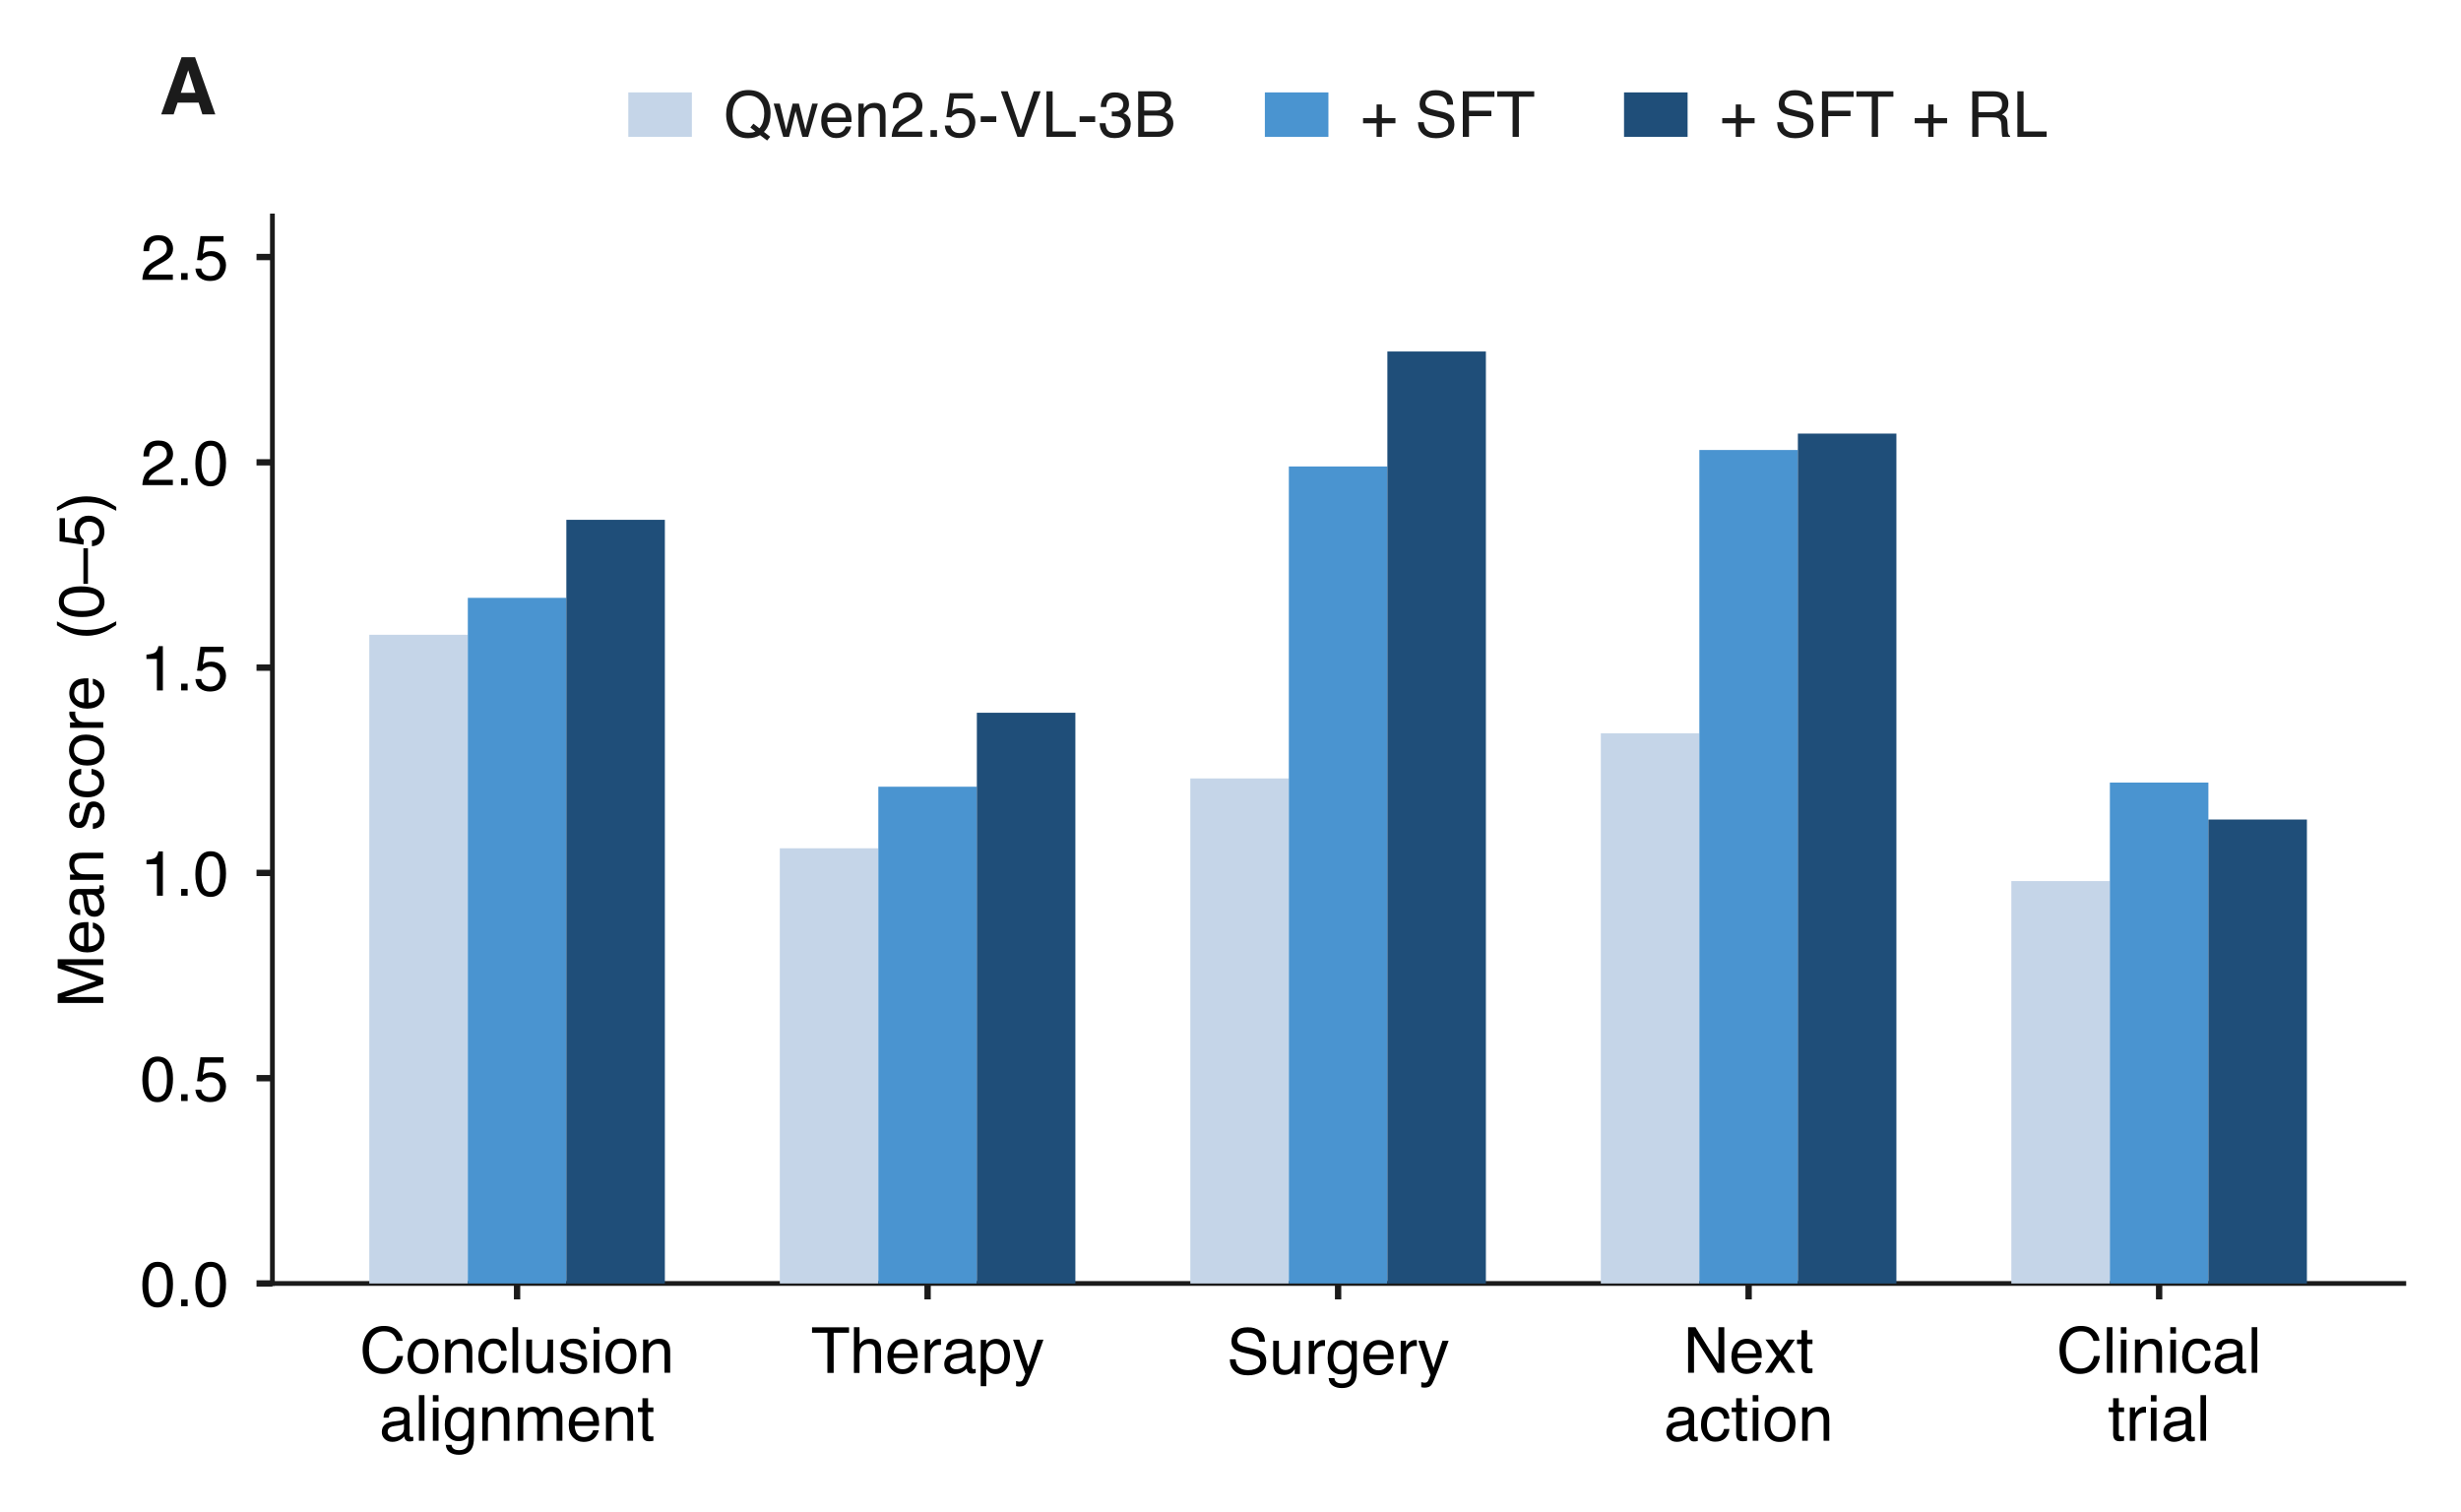
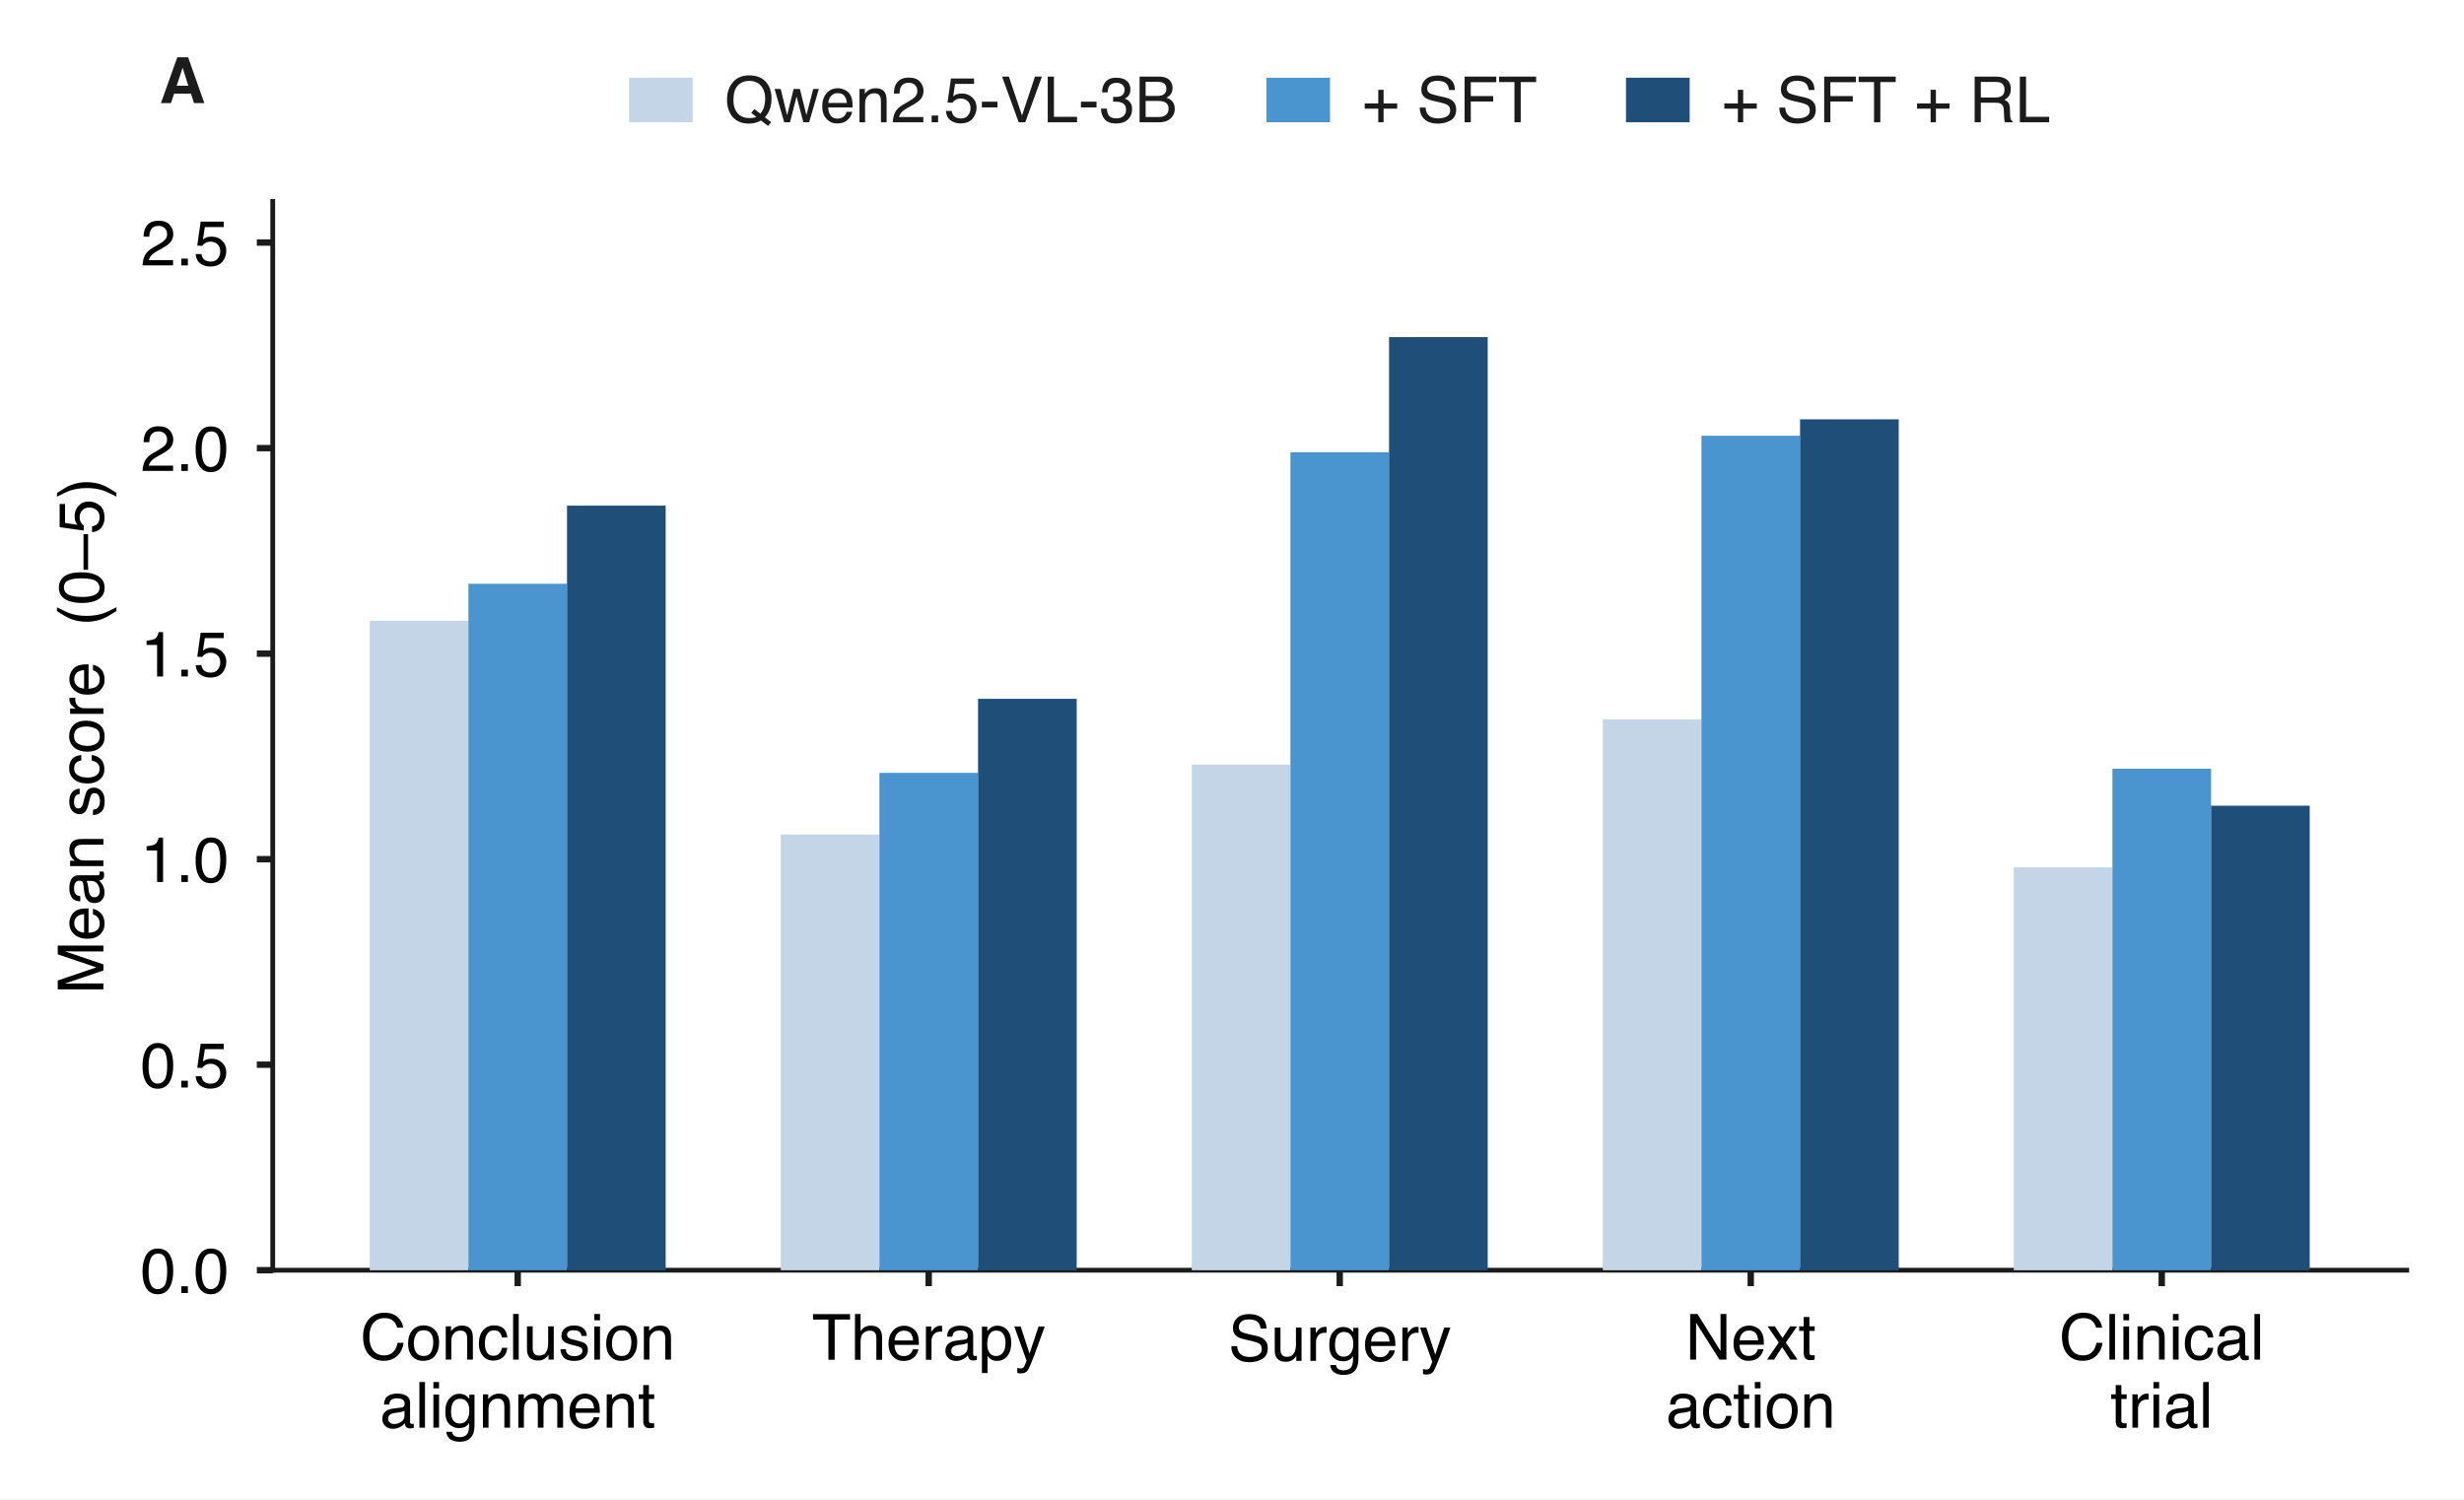
- <svg xmlns="http://www.w3.org/2000/svg" xmlns:xlink="http://www.w3.org/1999/xlink" width="309.735pt" height="190.301pt" viewBox="0 0 309.735 190.301" version="1.1">
+ <svg xmlns="http://www.w3.org/2000/svg" xmlns:xlink="http://www.w3.org/1999/xlink" width="309.735pt" height="188.443pt" viewBox="0 0 309.735 188.443" version="1.1">
  <defs>
    <style type="text/css">*{stroke-linejoin: round; stroke-linecap: butt}</style>
  </defs>
  <g id="figure_1">
    <g id="patch_1">
-       <path d="M -0 190.301  L 309.735 190.301  L 309.735 0  L -0 0  z " style="fill: #ffffff" />
+       <path d="M -0 188.443  L 309.735 188.443  L 309.735 0  L -0 0  z " style="fill: #ffffff" />
    </g>
    <g id="axes_1">
      <g id="patch_2">
-         <path d="M 34.285 161.538  L 302.535 161.538  L 302.535 27.184  L 34.285 27.184  z " style="fill: #ffffff" />
+         <path d="M 34.285 159.68  L 302.535 159.68  L 302.535 25.326  L 34.285 25.326  z " style="fill: #ffffff" />
      </g>
      <g id="matplotlib.axis_1">
        <g id="xtick_1">
          <g id="line2d_1">
            <defs>
-               <path id="m273e2b245f" d="M 0 0  L 0 2  " style="stroke: #1b1b1b; stroke-width: 0.8" />
-             </defs>
-             <g>
-               <use xlink:href="#m273e2b245f" x="65.078" y="161.538" style="fill: #1b1b1b; stroke: #1b1b1b; stroke-width: 0.8" />
+               <path id="m2c68c8b9ae" d="M 0 0  L 0 2  " style="stroke: #1b1b1b; stroke-width: 0.8" />
+             </defs>
+             <g>
+               <use xlink:href="#m2c68c8b9ae" x="65.078" y="159.68" style="fill: #1b1b1b; stroke: #1b1b1b; stroke-width: 0.8" />
            </g>
          </g>
          <g id="text_1">
-             <g transform="translate(45.28983 172.7772) scale(0.08 -0.08)">
+             <g transform="translate(45.28983 170.9187) scale(0.08 -0.08)">
              <defs>
                <path id="Helvetica-43" d="M 2422 4716  Q 3294 4716 3775 4256  Q 4256 3797 4309 3213  L 3703 3213  Q 3600 3656 3292 3915  Q 2984 4175 2428 4175  Q 1750 4175 1333 3698  Q 916 3222 916 2238  Q 916 1431 1292 929  Q 1669 428 2416 428  Q 3103 428 3463 956  Q 3653 1234 3747 1688  L 4353 1688  Q 4272 963 3816 472  Q 3269 -119 2341 -119  Q 1541 -119 997 366  Q 281 1006 281 2344  Q 281 3359 819 4009  Q 1400 4716 2422 4716  z M 2297 4716  L 2297 4716  z " transform="scale(0.015625)" />
                <path id="Helvetica-6f" d="M 1741 363  Q 2300 363 2508 786  Q 2716 1209 2716 1728  Q 2716 2197 2566 2491  Q 2328 2953 1747 2953  Q 1231 2953 997 2559  Q 763 2166 763 1609  Q 763 1075 997 719  Q 1231 363 1741 363  z M 1763 3444  Q 2409 3444 2856 3012  Q 3303 2581 3303 1744  Q 3303 934 2909 406  Q 2516 -122 1688 -122  Q 997 -122 590 345  Q 184 813 184 1600  Q 184 2444 612 2944  Q 1041 3444 1763 3444  z M 1744 3428  L 1744 3428  z " transform="scale(0.015625)" />
                <path id="Helvetica-6e" d="M 413 3347  L 947 3347  L 947 2872  Q 1184 3166 1450 3294  Q 1716 3422 2041 3422  Q 2753 3422 3003 2925  Q 3141 2653 3141 2147  L 3141 0  L 2569 0  L 2569 2109  Q 2569 2416 2478 2603  Q 2328 2916 1934 2916  Q 1734 2916 1606 2875  Q 1375 2806 1200 2600  Q 1059 2434 1017 2257  Q 975 2081 975 1753  L 975 0  L 413 0  L 413 3347  z M 1734 3428  L 1734 3428  z " transform="scale(0.015625)" />
                <path id="Helvetica-63" d="M 1703 3444  Q 2269 3444 2623 3169  Q 2978 2894 3050 2222  L 2503 2222  Q 2453 2531 2275 2736  Q 2097 2941 1703 2941  Q 1166 2941 934 2416  Q 784 2075 784 1575  Q 784 1072 996 728  Q 1209 384 1666 384  Q 2016 384 2220 598  Q 2425 813 2503 1184  L 3050 1184  Q 2956 519 2581 211  Q 2206 -97 1622 -97  Q 966 -97 575 383  Q 184 863 184 1581  Q 184 2463 612 2953  Q 1041 3444 1703 3444  z M 1616 3428  L 1616 3428  z " transform="scale(0.015625)" />
                <path id="Helvetica-6c" d="M 428 4591  L 991 4591  L 991 0  L 428 0  L 428 4591  z " transform="scale(0.015625)" />
                <path id="Helvetica-75" d="M 975 3347  L 975 1125  Q 975 869 1056 706  Q 1206 406 1616 406  Q 2203 406 2416 931  Q 2531 1213 2531 1703  L 2531 3347  L 3094 3347  L 3094 0  L 2563 0  L 2569 494  Q 2459 303 2297 172  Q 1975 -91 1516 -91  Q 800 -91 541 388  Q 400 644 400 1072  L 400 3347  L 975 3347  z M 1747 3428  L 1747 3428  z " transform="scale(0.015625)" />
                <path id="Helvetica-73" d="M 747 1050  Q 772 769 888 619  Q 1100 347 1625 347  Q 1938 347 2175 483  Q 2413 619 2413 903  Q 2413 1119 2222 1231  Q 2100 1300 1741 1391  L 1294 1503  Q 866 1609 663 1741  Q 300 1969 300 2372  Q 300 2847 642 3140  Q 984 3434 1563 3434  Q 2319 3434 2653 2991  Q 2863 2709 2856 2384  L 2325 2384  Q 2309 2575 2191 2731  Q 1997 2953 1519 2953  Q 1200 2953 1036 2831  Q 872 2709 872 2509  Q 872 2291 1088 2159  Q 1213 2081 1456 2022  L 1828 1931  Q 2434 1784 2641 1647  Q 2969 1431 2969 969  Q 2969 522 2630 197  Q 2291 -128 1597 -128  Q 850 -128 539 211  Q 228 550 206 1050  L 747 1050  z M 1578 3428  L 1578 3428  z " transform="scale(0.015625)" />
                <path id="Helvetica-69" d="M 413 3331  L 984 3331  L 984 0  L 413 0  L 413 3331  z M 413 4591  L 984 4591  L 984 3953  L 413 3953  L 413 4591  z " transform="scale(0.015625)" />
              </defs>
              <use xlink:href="#Helvetica-43" />
              <use xlink:href="#Helvetica-6f" transform="translate(72.2168 0)" />
              <use xlink:href="#Helvetica-6e" transform="translate(127.832 0)" />
              <use xlink:href="#Helvetica-63" transform="translate(183.4473 0)" />
              <use xlink:href="#Helvetica-6c" transform="translate(233.4473 0)" />
              <use xlink:href="#Helvetica-75" transform="translate(255.6641 0)" />
              <use xlink:href="#Helvetica-73" transform="translate(311.2793 0)" />
              <use xlink:href="#Helvetica-69" transform="translate(361.2793 0)" />
              <use xlink:href="#Helvetica-6f" transform="translate(383.4961 0)" />
              <use xlink:href="#Helvetica-6e" transform="translate(439.1113 0)" />
            </g>
-             <g transform="translate(47.73545 181.3312) scale(0.08 -0.08)">
+             <g transform="translate(47.73545 179.4727) scale(0.08 -0.08)">
              <defs>
                <path id="Helvetica-61" d="M 844 891  Q 844 647 1022 506  Q 1200 366 1444 366  Q 1741 366 2019 503  Q 2488 731 2488 1250  L 2488 1703  Q 2384 1638 2221 1594  Q 2059 1550 1903 1531  L 1563 1488  Q 1256 1447 1103 1359  Q 844 1213 844 891  z M 2206 2028  Q 2400 2053 2466 2191  Q 2503 2266 2503 2406  Q 2503 2694 2298 2823  Q 2094 2953 1713 2953  Q 1272 2953 1088 2716  Q 984 2584 953 2325  L 428 2325  Q 444 2944 830 3186  Q 1216 3428 1725 3428  Q 2316 3428 2684 3203  Q 3050 2978 3050 2503  L 3050 575  Q 3050 488 3086 434  Q 3122 381 3238 381  Q 3275 381 3322 386  Q 3369 391 3422 400  L 3422 -16  Q 3291 -53 3222 -62  Q 3153 -72 3034 -72  Q 2744 -72 2613 134  Q 2544 244 2516 444  Q 2344 219 2022 53  Q 1700 -113 1313 -113  Q 847 -113 551 170  Q 256 453 256 878  Q 256 1344 547 1600  Q 838 1856 1309 1916  L 2206 2028  z M 1741 3428  L 1741 3428  z " transform="scale(0.015625)" />
                <path id="Helvetica-67" d="M 1594 3406  Q 1988 3406 2281 3213  Q 2441 3103 2606 2894  L 2606 3316  L 3125 3316  L 3125 272  Q 3125 -366 2938 -734  Q 2588 -1416 1616 -1416  Q 1075 -1416 706 -1173  Q 338 -931 294 -416  L 866 -416  Q 906 -641 1028 -763  Q 1219 -950 1628 -950  Q 2275 -950 2475 -494  Q 2594 -225 2584 466  Q 2416 209 2178 84  Q 1941 -41 1550 -41  Q 1006 -41 598 345  Q 191 731 191 1622  Q 191 2463 602 2934  Q 1013 3406 1594 3406  z M 2606 1688  Q 2606 2309 2350 2609  Q 2094 2909 1697 2909  Q 1103 2909 884 2353  Q 769 2056 769 1575  Q 769 1009 998 714  Q 1228 419 1616 419  Q 2222 419 2469 966  Q 2606 1275 2606 1688  z M 1659 3428  L 1659 3428  z " transform="scale(0.015625)" />
                <path id="Helvetica-6d" d="M 413 3347  L 969 3347  L 969 2872  Q 1169 3119 1331 3231  Q 1609 3422 1963 3422  Q 2363 3422 2606 3225  Q 2744 3113 2856 2894  Q 3044 3163 3297 3292  Q 3550 3422 3866 3422  Q 4541 3422 4784 2934  Q 4916 2672 4916 2228  L 4916 0  L 4331 0  L 4331 2325  Q 4331 2659 4164 2784  Q 3997 2909 3756 2909  Q 3425 2909 3186 2687  Q 2947 2466 2947 1947  L 2947 0  L 2375 0  L 2375 2184  Q 2375 2525 2294 2681  Q 2166 2916 1816 2916  Q 1497 2916 1236 2669  Q 975 2422 975 1775  L 975 0  L 413 0  L 413 3347  z " transform="scale(0.015625)" />
                <path id="Helvetica-65" d="M 1806 3422  Q 2163 3422 2497 3255  Q 2831 3088 3006 2822  Q 3175 2569 3231 2231  Q 3281 2000 3281 1494  L 828 1494  Q 844 984 1069 676  Q 1294 369 1766 369  Q 2206 369 2469 659  Q 2619 828 2681 1050  L 3234 1050  Q 3213 866 3089 639  Q 2966 413 2813 269  Q 2556 19 2178 -69  Q 1975 -119 1719 -119  Q 1094 -119 659 336  Q 225 791 225 1609  Q 225 2416 662 2919  Q 1100 3422 1806 3422  z M 2703 1941  Q 2669 2306 2544 2525  Q 2313 2931 1772 2931  Q 1384 2931 1121 2651  Q 859 2372 844 1941  L 2703 1941  z M 1753 3428  L 1753 3428  z " transform="scale(0.015625)" />
                <path id="Helvetica-74" d="M 525 4281  L 1094 4281  L 1094 3347  L 1628 3347  L 1628 2888  L 1094 2888  L 1094 703  Q 1094 528 1213 469  Q 1278 434 1431 434  Q 1472 434 1519 436  Q 1566 438 1628 444  L 1628 0  Q 1531 -28 1426 -40  Q 1322 -53 1200 -53  Q 806 -53 665 148  Q 525 350 525 672  L 525 2888  L 72 2888  L 72 3347  L 525 3347  L 525 4281  z " transform="scale(0.015625)" />
              </defs>
              <use xlink:href="#Helvetica-61" />
              <use xlink:href="#Helvetica-6c" transform="translate(55.61523 0)" />
              <use xlink:href="#Helvetica-69" transform="translate(77.83203 0)" />
              <use xlink:href="#Helvetica-67" transform="translate(100.0488 0)" />
              <use xlink:href="#Helvetica-6e" transform="translate(155.6641 0)" />
              <use xlink:href="#Helvetica-6d" transform="translate(211.2793 0)" />
              <use xlink:href="#Helvetica-65" transform="translate(294.5801 0)" />
              <use xlink:href="#Helvetica-6e" transform="translate(350.1953 0)" />
              <use xlink:href="#Helvetica-74" transform="translate(405.8105 0)" />
            </g>
          </g>
        </g>
        <g id="xtick_2">
          <g id="line2d_2">
            <g>
-               <use xlink:href="#m273e2b245f" x="116.744" y="161.538" style="fill: #1b1b1b; stroke: #1b1b1b; stroke-width: 0.8" />
+               <use xlink:href="#m2c68c8b9ae" x="116.744" y="159.68" style="fill: #1b1b1b; stroke: #1b1b1b; stroke-width: 0.8" />
            </g>
          </g>
          <g id="text_2">
-             <g transform="translate(102.0715 172.7959) scale(0.08 -0.08)">
+             <g transform="translate(102.0715 170.9375) scale(0.08 -0.08)">
              <defs>
                <path id="Helvetica-54" d="M 3828 4591  L 3828 4044  L 2281 4044  L 2281 0  L 1650 0  L 1650 4044  L 103 4044  L 103 4591  L 3828 4591  z " transform="scale(0.015625)" />
                <path id="Helvetica-68" d="M 413 4606  L 975 4606  L 975 2894  Q 1175 3147 1334 3250  Q 1606 3428 2013 3428  Q 2741 3428 3000 2919  Q 3141 2641 3141 2147  L 3141 0  L 2563 0  L 2563 2109  Q 2563 2478 2469 2650  Q 2316 2925 1894 2925  Q 1544 2925 1259 2684  Q 975 2444 975 1775  L 975 0  L 413 0  L 413 4606  z " transform="scale(0.015625)" />
                <path id="Helvetica-72" d="M 428 3347  L 963 3347  L 963 2769  Q 1028 2938 1284 3180  Q 1541 3422 1875 3422  Q 1891 3422 1928 3419  Q 1966 3416 2056 3406  L 2056 2813  Q 2006 2822 1964 2825  Q 1922 2828 1872 2828  Q 1447 2828 1219 2554  Q 991 2281 991 1925  L 991 0  L 428 0  L 428 3347  z " transform="scale(0.015625)" />
                <path id="Helvetica-70" d="M 1825 378  Q 2219 378 2480 708  Q 2741 1038 2741 1694  Q 2741 2094 2625 2381  Q 2406 2934 1825 2934  Q 1241 2934 1025 2350  Q 909 2038 909 1556  Q 909 1169 1025 897  Q 1244 378 1825 378  z M 369 3331  L 916 3331  L 916 2888  Q 1084 3116 1284 3241  Q 1569 3428 1953 3428  Q 2522 3428 2919 2992  Q 3316 2556 3316 1747  Q 3316 653 2744 184  Q 2381 -113 1900 -113  Q 1522 -113 1266 53  Q 1116 147 931 375  L 931 -1334  L 369 -1334  L 369 3331  z " transform="scale(0.015625)" />
                <path id="Helvetica-79" d="M 2503 3347  L 3125 3347  Q 3006 3025 2597 1878  Q 2291 1016 2084 472  Q 1597 -809 1397 -1090  Q 1197 -1372 709 -1372  Q 591 -1372 527 -1362  Q 463 -1353 369 -1328  L 369 -816  Q 516 -856 581 -865  Q 647 -875 697 -875  Q 853 -875 926 -823  Q 1000 -772 1050 -697  Q 1066 -672 1162 -440  Q 1259 -209 1303 -97  L 66 3347  L 703 3347  L 1600 622  L 2503 3347  z M 1597 3428  L 1597 3428  z " transform="scale(0.015625)" />
              </defs>
              <use xlink:href="#Helvetica-54" />
              <use xlink:href="#Helvetica-68" transform="translate(61.08398 0)" />
              <use xlink:href="#Helvetica-65" transform="translate(116.6992 0)" />
              <use xlink:href="#Helvetica-72" transform="translate(172.3145 0)" />
              <use xlink:href="#Helvetica-61" transform="translate(205.6152 0)" />
              <use xlink:href="#Helvetica-70" transform="translate(261.2305 0)" />
              <use xlink:href="#Helvetica-79" transform="translate(316.8457 0)" />
            </g>
          </g>
        </g>
        <g id="xtick_3">
          <g id="line2d_3">
            <g>
-               <use xlink:href="#m273e2b245f" x="168.41" y="161.538" style="fill: #1b1b1b; stroke: #1b1b1b; stroke-width: 0.8" />
+               <use xlink:href="#m2c68c8b9ae" x="168.41" y="159.68" style="fill: #1b1b1b; stroke: #1b1b1b; stroke-width: 0.8" />
            </g>
          </g>
          <g id="text_3">
-             <g transform="translate(154.405 172.9334) scale(0.08 -0.08)">
+             <g transform="translate(154.405 171.075) scale(0.08 -0.08)">
              <defs>
                <path id="Helvetica-53" d="M 894 1481  Q 916 1091 1078 847  Q 1388 391 2169 391  Q 2519 391 2806 491  Q 3363 684 3363 1184  Q 3363 1559 3128 1719  Q 2891 1875 2384 1991  L 1763 2131  Q 1153 2269 900 2434  Q 463 2722 463 3294  Q 463 3913 891 4309  Q 1319 4706 2103 4706  Q 2825 4706 3329 4357  Q 3834 4009 3834 3244  L 3250 3244  Q 3203 3613 3050 3809  Q 2766 4169 2084 4169  Q 1534 4169 1293 3937  Q 1053 3706 1053 3400  Q 1053 3063 1334 2906  Q 1519 2806 2169 2656  L 2813 2509  Q 3278 2403 3531 2219  Q 3969 1897 3969 1284  Q 3969 522 3414 194  Q 2859 -134 2125 -134  Q 1269 -134 784 303  Q 300 738 309 1481  L 894 1481  z M 2150 4716  L 2150 4716  z " transform="scale(0.015625)" />
              </defs>
              <use xlink:href="#Helvetica-53" />
              <use xlink:href="#Helvetica-75" transform="translate(66.69922 0)" />
              <use xlink:href="#Helvetica-72" transform="translate(122.3145 0)" />
              <use xlink:href="#Helvetica-67" transform="translate(155.6152 0)" />
              <use xlink:href="#Helvetica-65" transform="translate(211.2305 0)" />
              <use xlink:href="#Helvetica-72" transform="translate(266.8457 0)" />
              <use xlink:href="#Helvetica-79" transform="translate(300.1465 0)" />
            </g>
          </g>
        </g>
        <g id="xtick_4">
          <g id="line2d_4">
            <g>
-               <use xlink:href="#m273e2b245f" x="220.076" y="161.538" style="fill: #1b1b1b; stroke: #1b1b1b; stroke-width: 0.8" />
+               <use xlink:href="#m2c68c8b9ae" x="220.076" y="159.68" style="fill: #1b1b1b; stroke: #1b1b1b; stroke-width: 0.8" />
            </g>
          </g>
          <g id="text_4">
-             <g transform="translate(211.8517 172.7772) scale(0.08 -0.08)">
+             <g transform="translate(211.8517 170.9187) scale(0.08 -0.08)">
              <defs>
                <path id="Helvetica-4e" d="M 488 4591  L 1222 4591  L 3541 872  L 3541 4591  L 4131 4591  L 4131 0  L 3434 0  L 1081 3716  L 1081 0  L 488 0  L 488 4591  z M 2269 4591  L 2269 4591  z " transform="scale(0.015625)" />
                <path id="Helvetica-78" d="M 94 3347  L 822 3347  L 1591 2169  L 2369 3347  L 3053 3331  L 1925 1716  L 3103 0  L 2384 0  L 1553 1256  L 747 0  L 34 0  L 1213 1716  L 94 3347  z " transform="scale(0.015625)" />
              </defs>
              <use xlink:href="#Helvetica-4e" />
              <use xlink:href="#Helvetica-65" transform="translate(72.2168 0)" />
              <use xlink:href="#Helvetica-78" transform="translate(127.832 0)" />
              <use xlink:href="#Helvetica-74" transform="translate(177.832 0)" />
            </g>
-             <g transform="translate(209.4029 181.3312) scale(0.08 -0.08)">
+             <g transform="translate(209.4029 179.4727) scale(0.08 -0.08)">
              <use xlink:href="#Helvetica-61" />
              <use xlink:href="#Helvetica-63" transform="translate(55.61523 0)" />
              <use xlink:href="#Helvetica-74" transform="translate(105.6152 0)" />
              <use xlink:href="#Helvetica-69" transform="translate(133.3984 0)" />
              <use xlink:href="#Helvetica-6f" transform="translate(155.6152 0)" />
              <use xlink:href="#Helvetica-6e" transform="translate(211.2305 0)" />
            </g>
          </g>
        </g>
        <g id="xtick_5">
          <g id="line2d_5">
            <g>
-               <use xlink:href="#m273e2b245f" x="271.742" y="161.538" style="fill: #1b1b1b; stroke: #1b1b1b; stroke-width: 0.8" />
+               <use xlink:href="#m2c68c8b9ae" x="271.742" y="159.68" style="fill: #1b1b1b; stroke: #1b1b1b; stroke-width: 0.8" />
            </g>
          </g>
          <g id="text_5">
-             <g transform="translate(258.8495 172.7772) scale(0.08 -0.08)">
+             <g transform="translate(258.8495 170.9187) scale(0.08 -0.08)">
              <use xlink:href="#Helvetica-43" />
              <use xlink:href="#Helvetica-6c" transform="translate(72.2168 0)" />
              <use xlink:href="#Helvetica-69" transform="translate(94.43359 0)" />
              <use xlink:href="#Helvetica-6e" transform="translate(116.6504 0)" />
              <use xlink:href="#Helvetica-69" transform="translate(172.2656 0)" />
              <use xlink:href="#Helvetica-63" transform="translate(194.4824 0)" />
              <use xlink:href="#Helvetica-61" transform="translate(244.4824 0)" />
              <use xlink:href="#Helvetica-6c" transform="translate(300.0977 0)" />
            </g>
-             <g transform="translate(265.297 181.3312) scale(0.08 -0.08)">
+             <g transform="translate(265.297 179.4727) scale(0.08 -0.08)">
              <use xlink:href="#Helvetica-74" />
              <use xlink:href="#Helvetica-72" transform="translate(27.7832 0)" />
              <use xlink:href="#Helvetica-69" transform="translate(61.08398 0)" />
              <use xlink:href="#Helvetica-61" transform="translate(83.30078 0)" />
              <use xlink:href="#Helvetica-6c" transform="translate(138.916 0)" />
            </g>
          </g>
        </g>
      </g>
      <g id="matplotlib.axis_2">
        <g id="ytick_1">
          <g id="line2d_6">
            <defs>
-               <path id="m63ed6f3a9a" d="M 0 0  L -2 0  " style="stroke: #1b1b1b; stroke-width: 0.8" />
-             </defs>
-             <g>
-               <use xlink:href="#m63ed6f3a9a" x="34.285" y="161.538" style="fill: #1b1b1b; stroke: #1b1b1b; stroke-width: 0.8" />
+               <path id="m2a58484d11" d="M 0 0  L -2 0  " style="stroke: #1b1b1b; stroke-width: 0.8" />
+             </defs>
+             <g>
+               <use xlink:href="#m2a58484d11" x="34.285" y="159.68" style="fill: #1b1b1b; stroke: #1b1b1b; stroke-width: 0.8" />
            </g>
          </g>
          <g id="text_6">
-             <g transform="translate(17.665 164.4078) scale(0.08 -0.08)">
+             <g transform="translate(17.665 162.5494) scale(0.08 -0.08)">
              <defs>
                <path id="Helvetica-30" d="M 1731 4475  Q 2600 4475 2988 3759  Q 3288 3206 3288 2244  Q 3288 1331 3016 734  Q 2622 -122 1728 -122  Q 922 -122 528 578  Q 200 1163 200 2147  Q 200 2909 397 3456  Q 766 4475 1731 4475  z M 1725 391  Q 2163 391 2422 778  Q 2681 1166 2681 2222  Q 2681 2984 2493 3476  Q 2306 3969 1766 3969  Q 1269 3969 1039 3501  Q 809 3034 809 2125  Q 809 1441 956 1025  Q 1181 391 1725 391  z " transform="scale(0.015625)" />
                <path id="Helvetica-2e" d="M 547 681  L 1200 681  L 1200 0  L 547 0  L 547 681  z " transform="scale(0.015625)" />
              </defs>
              <use xlink:href="#Helvetica-30" />
              <use xlink:href="#Helvetica-2e" transform="translate(55.61523 0)" />
              <use xlink:href="#Helvetica-30" transform="translate(83.39844 0)" />
            </g>
          </g>
        </g>
        <g id="ytick_2">
          <g id="line2d_7">
            <g>
-               <use xlink:href="#m63ed6f3a9a" x="34.285" y="135.701" style="fill: #1b1b1b; stroke: #1b1b1b; stroke-width: 0.8" />
+               <use xlink:href="#m2a58484d11" x="34.285" y="133.843" style="fill: #1b1b1b; stroke: #1b1b1b; stroke-width: 0.8" />
            </g>
          </g>
          <g id="text_7">
-             <g transform="translate(17.665 138.5704) scale(0.08 -0.08)">
+             <g transform="translate(17.665 136.712) scale(0.08 -0.08)">
              <defs>
                <path id="Helvetica-35" d="M 791 1141  Q 847 659 1238 475  Q 1438 381 1700 381  Q 2200 381 2440 700  Q 2681 1019 2681 1406  Q 2681 1875 2395 2131  Q 2109 2388 1709 2388  Q 1419 2388 1211 2275  Q 1003 2163 856 1963  L 369 1991  L 709 4400  L 3034 4400  L 3034 3856  L 1131 3856  L 941 2613  Q 1097 2731 1238 2791  Q 1488 2894 1816 2894  Q 2431 2894 2859 2497  Q 3288 2100 3288 1491  Q 3288 856 2895 371  Q 2503 -113 1644 -113  Q 1097 -113 676 195  Q 256 503 206 1141  L 791 1141  z " transform="scale(0.015625)" />
              </defs>
              <use xlink:href="#Helvetica-30" />
              <use xlink:href="#Helvetica-2e" transform="translate(55.61523 0)" />
              <use xlink:href="#Helvetica-35" transform="translate(83.39844 0)" />
            </g>
          </g>
        </g>
        <g id="ytick_3">
          <g id="line2d_8">
            <g>
-               <use xlink:href="#m63ed6f3a9a" x="34.285" y="109.864" style="fill: #1b1b1b; stroke: #1b1b1b; stroke-width: 0.8" />
+               <use xlink:href="#m2a58484d11" x="34.285" y="108.005" style="fill: #1b1b1b; stroke: #1b1b1b; stroke-width: 0.8" />
            </g>
          </g>
          <g id="text_8">
-             <g transform="translate(17.665 112.7331) scale(0.08 -0.08)">
+             <g transform="translate(17.665 110.8747) scale(0.08 -0.08)">
              <defs>
                <path id="Helvetica-31" d="M 613 3169  L 613 3600  Q 1222 3659 1462 3798  Q 1703 3938 1822 4456  L 2266 4456  L 2266 0  L 1666 0  L 1666 3169  L 613 3169  z " transform="scale(0.015625)" />
              </defs>
              <use xlink:href="#Helvetica-31" />
              <use xlink:href="#Helvetica-2e" transform="translate(55.61523 0)" />
              <use xlink:href="#Helvetica-30" transform="translate(83.39844 0)" />
            </g>
          </g>
        </g>
        <g id="ytick_4">
          <g id="line2d_9">
            <g>
-               <use xlink:href="#m63ed6f3a9a" x="34.285" y="84.026" style="fill: #1b1b1b; stroke: #1b1b1b; stroke-width: 0.8" />
+               <use xlink:href="#m2a58484d11" x="34.285" y="82.168" style="fill: #1b1b1b; stroke: #1b1b1b; stroke-width: 0.8" />
            </g>
          </g>
          <g id="text_9">
-             <g transform="translate(17.665 86.89574) scale(0.08 -0.08)">
+             <g transform="translate(17.665 85.0373) scale(0.08 -0.08)">
              <use xlink:href="#Helvetica-31" />
              <use xlink:href="#Helvetica-2e" transform="translate(55.61523 0)" />
              <use xlink:href="#Helvetica-35" transform="translate(83.39844 0)" />
            </g>
          </g>
        </g>
        <g id="ytick_5">
          <g id="line2d_10">
            <g>
-               <use xlink:href="#m63ed6f3a9a" x="34.285" y="58.189" style="fill: #1b1b1b; stroke: #1b1b1b; stroke-width: 0.8" />
+               <use xlink:href="#m2a58484d11" x="34.285" y="56.331" style="fill: #1b1b1b; stroke: #1b1b1b; stroke-width: 0.8" />
            </g>
          </g>
          <g id="text_10">
-             <g transform="translate(17.665 61.05839) scale(0.08 -0.08)">
+             <g transform="translate(17.665 59.19995) scale(0.08 -0.08)">
              <defs>
                <path id="Helvetica-32" d="M 200 0  Q 231 578 439 1006  Q 647 1434 1250 1784  L 1850 2131  Q 2253 2366 2416 2531  Q 2672 2791 2672 3125  Q 2672 3516 2437 3745  Q 2203 3975 1813 3975  Q 1234 3975 1013 3538  Q 894 3303 881 2888  L 309 2888  Q 319 3472 525 3841  Q 891 4491 1816 4491  Q 2584 4491 2939 4075  Q 3294 3659 3294 3150  Q 3294 2613 2916 2231  Q 2697 2009 2131 1694  L 1703 1456  Q 1397 1288 1222 1134  Q 909 863 828 531  L 3272 531  L 3272 0  L 200 0  z " transform="scale(0.015625)" />
              </defs>
              <use xlink:href="#Helvetica-32" />
              <use xlink:href="#Helvetica-2e" transform="translate(55.61523 0)" />
              <use xlink:href="#Helvetica-30" transform="translate(83.39844 0)" />
            </g>
          </g>
        </g>
        <g id="ytick_6">
          <g id="line2d_11">
            <g>
-               <use xlink:href="#m63ed6f3a9a" x="34.285" y="32.352" style="fill: #1b1b1b; stroke: #1b1b1b; stroke-width: 0.8" />
+               <use xlink:href="#m2a58484d11" x="34.285" y="30.493" style="fill: #1b1b1b; stroke: #1b1b1b; stroke-width: 0.8" />
            </g>
          </g>
          <g id="text_11">
-             <g transform="translate(17.665 35.22103) scale(0.08 -0.08)">
+             <g transform="translate(17.665 33.3626) scale(0.08 -0.08)">
              <use xlink:href="#Helvetica-32" />
              <use xlink:href="#Helvetica-2e" transform="translate(55.61523 0)" />
              <use xlink:href="#Helvetica-35" transform="translate(83.39844 0)" />
            </g>
          </g>
        </g>
        <g id="text_12">
-           <g transform="translate(12.9975 126.8176) rotate(-90) scale(0.08 -0.08)">
+           <g transform="translate(12.9975 124.9591) rotate(-90) scale(0.08 -0.08)">
            <defs>
              <path id="Helvetica-4d" d="M 472 4591  L 1363 4591  L 2681 709  L 3991 4591  L 4872 4591  L 4872 0  L 4281 0  L 4281 2709  Q 4281 2850 4287 3175  Q 4294 3500 4294 3872  L 2984 0  L 2369 0  L 1050 3872  L 1050 3731  Q 1050 3563 1058 3217  Q 1066 2872 1066 2709  L 1066 0  L 472 0  L 472 4591  z " transform="scale(0.015625)" />
              <path id="Helvetica-20" transform="scale(0.015625)" />
              <path id="Helvetica-28" d="M 1894 4666  Q 1403 3713 1256 3263  Q 1034 2578 1034 1681  Q 1034 775 1288 25  Q 1444 -438 1903 -1306  L 1525 -1306  Q 1069 -594 959 -397  Q 850 -200 722 138  Q 547 600 478 1125  Q 444 1397 444 1644  Q 444 2569 734 3291  Q 919 3750 1503 4666  L 1894 4666  z " transform="scale(0.015625)" />
              <path id="Helvetica-2013" d="M -16 2000  L 3569 2000  L 3569 1541  L -16 1541  L -16 2000  z " transform="scale(0.015625)" />
              <path id="Helvetica-29" d="M 222 -1306  Q 719 -338 863 106  Q 1081 778 1081 1681  Q 1081 2584 828 3334  Q 672 3797 213 4666  L 591 4666  Q 1072 3897 1173 3717  Q 1275 3538 1394 3222  Q 1544 2831 1608 2450  Q 1672 2069 1672 1716  Q 1672 791 1378 66  Q 1194 -400 613 -1306  L 222 -1306  z " transform="scale(0.015625)" />
            </defs>
            <use xlink:href="#Helvetica-4d" />
            <use xlink:href="#Helvetica-65" transform="translate(83.30078 0)" />
            <use xlink:href="#Helvetica-61" transform="translate(138.916 0)" />
            <use xlink:href="#Helvetica-6e" transform="translate(194.5312 0)" />
            <use xlink:href="#Helvetica-20" transform="translate(250.1465 0)" />
            <use xlink:href="#Helvetica-73" transform="translate(277.9297 0)" />
            <use xlink:href="#Helvetica-63" transform="translate(327.9297 0)" />
            <use xlink:href="#Helvetica-6f" transform="translate(377.9297 0)" />
            <use xlink:href="#Helvetica-72" transform="translate(433.5449 0)" />
            <use xlink:href="#Helvetica-65" transform="translate(466.8457 0)" />
            <use xlink:href="#Helvetica-20" transform="translate(522.4609 0)" />
            <use xlink:href="#Helvetica-20" transform="translate(550.2441 0)" />
            <use xlink:href="#Helvetica-28" transform="translate(578.0273 0)" />
            <use xlink:href="#Helvetica-30" transform="translate(611.3281 0)" />
            <use xlink:href="#Helvetica-2013" transform="translate(666.9434 0)" />
            <use xlink:href="#Helvetica-35" transform="translate(722.5586 0)" />
            <use xlink:href="#Helvetica-29" transform="translate(778.1738 0)" />
          </g>
        </g>
      </g>
      <g id="patch_3">
-         <path d="M 34.285 161.538  L 34.285 27.184  " style="fill: none; stroke: #1b1b1b; stroke-width: 0.6; stroke-linejoin: miter; stroke-linecap: square" />
+         <path d="M 34.285 159.68  L 34.285 25.326  " style="fill: none; stroke: #1b1b1b; stroke-width: 0.6; stroke-linejoin: miter; stroke-linecap: square" />
      </g>
      <g id="patch_4">
-         <path d="M 34.285 161.538  L 302.535 161.538  " style="fill: none; stroke: #1b1b1b; stroke-width: 0.6; stroke-linejoin: miter; stroke-linecap: square" />
+         <path d="M 34.285 159.68  L 302.535 159.68  " style="fill: none; stroke: #1b1b1b; stroke-width: 0.6; stroke-linejoin: miter; stroke-linecap: square" />
      </g>
      <g id="patch_5">
-         <path d="M 46.478 161.538  L 58.878 161.538  L 58.878 79.892  L 46.478 79.892  z " clip-path="url(#pdd3fafda10)" style="fill: #c5d5e8" />
+         <path d="M 46.478 159.68  L 58.878 159.68  L 58.878 78.034  L 46.478 78.034  z " clip-path="url(#pcec318ae2c)" style="fill: #c5d5e8" />
      </g>
      <g id="patch_6">
-         <path d="M 98.144 161.538  L 110.544 161.538  L 110.544 106.763  L 98.144 106.763  z " clip-path="url(#pdd3fafda10)" style="fill: #c5d5e8" />
+         <path d="M 98.144 159.68  L 110.544 159.68  L 110.544 104.905  L 98.144 104.905  z " clip-path="url(#pcec318ae2c)" style="fill: #c5d5e8" />
      </g>
      <g id="patch_7">
-         <path d="M 149.81 161.538  L 162.21 161.538  L 162.21 97.979  L 149.81 97.979  z " clip-path="url(#pdd3fafda10)" style="fill: #c5d5e8" />
+         <path d="M 149.81 159.68  L 162.21 159.68  L 162.21 96.12  L 149.81 96.12  z " clip-path="url(#pcec318ae2c)" style="fill: #c5d5e8" />
      </g>
      <g id="patch_8">
-         <path d="M 201.476 161.538  L 213.876 161.538  L 213.876 92.294  L 201.476 92.294  z " clip-path="url(#pdd3fafda10)" style="fill: #c5d5e8" />
+         <path d="M 201.476 159.68  L 213.876 159.68  L 213.876 90.436  L 201.476 90.436  z " clip-path="url(#pcec318ae2c)" style="fill: #c5d5e8" />
      </g>
      <g id="patch_9">
-         <path d="M 253.142 161.538  L 265.542 161.538  L 265.542 110.897  L 253.142 110.897  z " clip-path="url(#pdd3fafda10)" style="fill: #c5d5e8" />
+         <path d="M 253.142 159.68  L 265.542 159.68  L 265.542 109.039  L 253.142 109.039  z " clip-path="url(#pcec318ae2c)" style="fill: #c5d5e8" />
      </g>
      <g id="patch_10">
-         <path d="M 58.878 161.538  L 71.278 161.538  L 71.278 75.242  L 58.878 75.242  z " clip-path="url(#pdd3fafda10)" style="fill: #4a94d0" />
+         <path d="M 58.878 159.68  L 71.278 159.68  L 71.278 73.383  L 58.878 73.383  z " clip-path="url(#pcec318ae2c)" style="fill: #4a94d0" />
      </g>
      <g id="patch_11">
-         <path d="M 110.544 161.538  L 122.944 161.538  L 122.944 99.012  L 110.544 99.012  z " clip-path="url(#pdd3fafda10)" style="fill: #4a94d0" />
+         <path d="M 110.544 159.68  L 122.944 159.68  L 122.944 97.154  L 110.544 97.154  z " clip-path="url(#pcec318ae2c)" style="fill: #4a94d0" />
      </g>
      <g id="patch_12">
-         <path d="M 162.21 161.538  L 174.61 161.538  L 174.61 58.706  L 162.21 58.706  z " clip-path="url(#pdd3fafda10)" style="fill: #4a94d0" />
+         <path d="M 162.21 159.68  L 174.61 159.68  L 174.61 56.847  L 162.21 56.847  z " clip-path="url(#pcec318ae2c)" style="fill: #4a94d0" />
      </g>
      <g id="patch_13">
-         <path d="M 213.876 161.538  L 226.276 161.538  L 226.276 56.639  L 213.876 56.639  z " clip-path="url(#pdd3fafda10)" style="fill: #4a94d0" />
+         <path d="M 213.876 159.68  L 226.276 159.68  L 226.276 54.78  L 213.876 54.78  z " clip-path="url(#pcec318ae2c)" style="fill: #4a94d0" />
      </g>
      <g id="patch_14">
-         <path d="M 265.542 161.538  L 277.942 161.538  L 277.942 98.495  L 265.542 98.495  z " clip-path="url(#pdd3fafda10)" style="fill: #4a94d0" />
+         <path d="M 265.542 159.68  L 277.942 159.68  L 277.942 96.637  L 265.542 96.637  z " clip-path="url(#pcec318ae2c)" style="fill: #4a94d0" />
      </g>
      <g id="patch_15">
-         <path d="M 71.278 161.538  L 83.678 161.538  L 83.678 65.423  L 71.278 65.423  z " clip-path="url(#pdd3fafda10)" style="fill: #1f4e79" />
+         <path d="M 71.278 159.68  L 83.678 159.68  L 83.678 63.565  L 71.278 63.565  z " clip-path="url(#pcec318ae2c)" style="fill: #1f4e79" />
      </g>
      <g id="patch_16">
-         <path d="M 122.944 161.538  L 135.344 161.538  L 135.344 89.711  L 122.944 89.711  z " clip-path="url(#pdd3fafda10)" style="fill: #1f4e79" />
+         <path d="M 122.944 159.68  L 135.344 159.68  L 135.344 87.852  L 122.944 87.852  z " clip-path="url(#pcec318ae2c)" style="fill: #1f4e79" />
      </g>
      <g id="patch_17">
-         <path d="M 174.61 161.538  L 187.01 161.538  L 187.01 44.237  L 174.61 44.237  z " clip-path="url(#pdd3fafda10)" style="fill: #1f4e79" />
+         <path d="M 174.61 159.68  L 187.01 159.68  L 187.01 42.378  L 174.61 42.378  z " clip-path="url(#pcec318ae2c)" style="fill: #1f4e79" />
      </g>
      <g id="patch_18">
-         <path d="M 226.276 161.538  L 238.676 161.538  L 238.676 54.572  L 226.276 54.572  z " clip-path="url(#pdd3fafda10)" style="fill: #1f4e79" />
+         <path d="M 226.276 159.68  L 238.676 159.68  L 238.676 52.713  L 226.276 52.713  z " clip-path="url(#pcec318ae2c)" style="fill: #1f4e79" />
      </g>
      <g id="patch_19">
-         <path d="M 277.942 161.538  L 290.342 161.538  L 290.342 103.146  L 277.942 103.146  z " clip-path="url(#pdd3fafda10)" style="fill: #1f4e79" />
+         <path d="M 277.942 159.68  L 290.342 159.68  L 290.342 101.288  L 277.942 101.288  z " clip-path="url(#pcec318ae2c)" style="fill: #1f4e79" />
      </g>
      <g id="legend_1">
        <g id="patch_20">
-           <path d="M 79.077 17.23  L 87.077 17.23  L 87.077 11.63  L 79.077 11.63  z " style="fill: #c5d5e8" />
+           <path d="M 79.077 15.371  L 87.077 15.371  L 87.077 9.771  L 79.077 9.771  z " style="fill: #c5d5e8" />
        </g>
        <g id="text_13">
-           <g style="fill: #1b1b1b" transform="translate(91.07688 17.2296) scale(0.08 -0.08)">
+           <g style="fill: #1b1b1b" transform="translate(91.07688 15.37116) scale(0.08 -0.08)">
            <defs>
              <path id="Helvetica-51" d="M 4688 13  L 4375 -366  L 3666 175  Q 3409 34 3111 -50  Q 2813 -134 2459 -134  Q 1391 -134 784 566  Q 250 1247 250 2272  Q 250 3203 713 3866  Q 1306 4716 2469 4716  Q 3684 4716 4269 3934  Q 4725 3325 4725 2375  Q 4725 1931 4616 1522  Q 4450 897 4056 503  L 4688 13  z M 2534 422  Q 2728 422 2897 448  Q 3066 475 3191 553  L 2688 947  L 3000 1331  L 3600 866  Q 3884 1191 3986 1594  Q 4088 1997 4088 2366  Q 4088 3175 3664 3669  Q 3241 4163 2506 4163  Q 1763 4163 1328 3689  Q 894 3216 894 2231  Q 894 1403 1311 912  Q 1728 422 2534 422  z " transform="scale(0.015625)" />
              <path id="Helvetica-77" d="M 672 3347  L 1316 709  L 1969 3347  L 2600 3347  L 3256 725  L 3941 3347  L 4503 3347  L 3531 0  L 2947 0  L 2266 2591  L 1606 0  L 1022 0  L 56 3347  L 672 3347  z " transform="scale(0.015625)" />
              <path id="Helvetica-2d" d="M 266 2072  L 1834 2072  L 1834 1494  L 266 1494  L 266 2072  z " transform="scale(0.015625)" />
              <path id="Helvetica-56" d="M 850 4591  L 2169 681  L 3472 4591  L 4169 4591  L 2494 0  L 1834 0  L 163 4591  L 850 4591  z " transform="scale(0.015625)" />
              <path id="Helvetica-4c" d="M 488 4591  L 1109 4591  L 1109 547  L 3434 547  L 3434 0  L 488 0  L 488 4591  z " transform="scale(0.015625)" />
              <path id="Helvetica-33" d="M 1663 -122  Q 869 -122 511 314  Q 153 750 153 1375  L 741 1375  Q 778 941 903 744  Q 1122 391 1694 391  Q 2138 391 2406 628  Q 2675 866 2675 1241  Q 2675 1703 2392 1887  Q 2109 2072 1606 2072  Q 1550 2072 1492 2070  Q 1434 2069 1375 2066  L 1375 2563  Q 1463 2553 1522 2550  Q 1581 2547 1650 2547  Q 1966 2547 2169 2647  Q 2525 2822 2525 3272  Q 2525 3606 2287 3787  Q 2050 3969 1734 3969  Q 1172 3969 956 3594  Q 838 3388 822 3006  L 266 3006  Q 266 3506 466 3856  Q 809 4481 1675 4481  Q 2359 4481 2734 4176  Q 3109 3872 3109 3294  Q 3109 2881 2888 2625  Q 2750 2466 2531 2375  Q 2884 2278 3082 2001  Q 3281 1725 3281 1325  Q 3281 684 2859 281  Q 2438 -122 1663 -122  z " transform="scale(0.015625)" />
              <path id="Helvetica-42" d="M 2213 2650  Q 2606 2650 2825 2759  Q 3169 2931 3169 3378  Q 3169 3828 2803 3984  Q 2597 4072 2191 4072  L 1081 4072  L 1081 2650  L 2213 2650  z M 2422 531  Q 2994 531 3238 863  Q 3391 1072 3391 1369  Q 3391 1869 2944 2050  Q 2706 2147 2316 2147  L 1081 2147  L 1081 531  L 2422 531  z M 472 4591  L 2444 4591  Q 3250 4591 3591 4109  Q 3791 3825 3791 3453  Q 3791 3019 3544 2741  Q 3416 2594 3175 2472  Q 3528 2338 3703 2169  Q 4013 1869 4013 1341  Q 4013 897 3734 538  Q 3319 0 2413 0  L 472 0  L 472 4591  z " transform="scale(0.015625)" />
            </defs>
            <use xlink:href="#Helvetica-51" />
            <use xlink:href="#Helvetica-77" transform="translate(77.7832 0)" />
            <use xlink:href="#Helvetica-65" transform="translate(150 0)" />
            <use xlink:href="#Helvetica-6e" transform="translate(205.6152 0)" />
            <use xlink:href="#Helvetica-32" transform="translate(261.2305 0)" />
            <use xlink:href="#Helvetica-2e" transform="translate(316.8457 0)" />
            <use xlink:href="#Helvetica-35" transform="translate(344.6289 0)" />
            <use xlink:href="#Helvetica-2d" transform="translate(400.2441 0)" />
            <use xlink:href="#Helvetica-56" transform="translate(433.5449 0)" />
            <use xlink:href="#Helvetica-4c" transform="translate(500.2441 0)" />
            <use xlink:href="#Helvetica-2d" transform="translate(555.8594 0)" />
            <use xlink:href="#Helvetica-33" transform="translate(589.1602 0)" />
            <use xlink:href="#Helvetica-42" transform="translate(644.7754 0)" />
          </g>
        </g>
        <g id="patch_21">
-           <path d="M 159.192 17.23  L 167.192 17.23  L 167.192 11.63  L 159.192 11.63  z " style="fill: #4a94d0" />
+           <path d="M 159.192 15.371  L 167.192 15.371  L 167.192 9.771  L 159.192 9.771  z " style="fill: #4a94d0" />
        </g>
        <g id="text_14">
-           <g style="fill: #1b1b1b" transform="translate(171.1919 17.2296) scale(0.08 -0.08)">
+           <g style="fill: #1b1b1b" transform="translate(171.1919 15.37116) scale(0.08 -0.08)">
            <defs>
              <path id="Helvetica-2b" d="M 288 1369  L 288 1894  L 1650 1894  L 1650 3266  L 2184 3266  L 2184 1894  L 3547 1894  L 3547 1369  L 2184 1369  L 2184 0  L 1650 0  L 1650 1369  L 288 1369  z " transform="scale(0.015625)" />
              <path id="Helvetica-46" d="M 547 4591  L 3731 4591  L 3731 4028  L 1169 4028  L 1169 2634  L 3422 2634  L 3422 2088  L 1169 2088  L 1169 0  L 547 0  L 547 4591  z " transform="scale(0.015625)" />
            </defs>
            <use xlink:href="#Helvetica-2b" />
            <use xlink:href="#Helvetica-20" transform="translate(58.39844 0)" />
            <use xlink:href="#Helvetica-53" transform="translate(86.18164 0)" />
            <use xlink:href="#Helvetica-46" transform="translate(152.8809 0)" />
            <use xlink:href="#Helvetica-54" transform="translate(213.9648 0)" />
          </g>
        </g>
        <g id="patch_22">
-           <path d="M 204.396 17.23  L 212.396 17.23  L 212.396 11.63  L 204.396 11.63  z " style="fill: #1f4e79" />
+           <path d="M 204.396 15.371  L 212.396 15.371  L 212.396 9.771  L 204.396 9.771  z " style="fill: #1f4e79" />
        </g>
        <g id="text_15">
-           <g style="fill: #1b1b1b" transform="translate(216.3956 17.2296) scale(0.08 -0.08)">
+           <g style="fill: #1b1b1b" transform="translate(216.3956 15.37116) scale(0.08 -0.08)">
            <defs>
              <path id="Helvetica-52" d="M 2622 2488  Q 3059 2488 3314 2663  Q 3569 2838 3569 3294  Q 3569 3784 3213 3963  Q 3022 4056 2703 4056  L 1184 4056  L 1184 2488  L 2622 2488  z M 563 4591  L 2688 4591  Q 3213 4591 3553 4438  Q 4200 4144 4200 3353  Q 4200 2941 4029 2678  Q 3859 2416 3553 2256  Q 3822 2147 3958 1969  Q 4094 1791 4109 1391  L 4131 775  Q 4141 513 4175 384  Q 4231 166 4375 103  L 4375 0  L 3613 0  Q 3581 59 3562 153  Q 3544 247 3531 516  L 3494 1281  Q 3472 1731 3159 1884  Q 2981 1969 2600 1969  L 1184 1969  L 1184 0  L 563 0  L 563 4591  z " transform="scale(0.015625)" />
            </defs>
            <use xlink:href="#Helvetica-2b" />
            <use xlink:href="#Helvetica-20" transform="translate(58.39844 0)" />
            <use xlink:href="#Helvetica-53" transform="translate(86.18164 0)" />
            <use xlink:href="#Helvetica-46" transform="translate(152.8809 0)" />
            <use xlink:href="#Helvetica-54" transform="translate(213.9648 0)" />
            <use xlink:href="#Helvetica-20" transform="translate(275.0488 0)" />
            <use xlink:href="#Helvetica-2b" transform="translate(302.832 0)" />
            <use xlink:href="#Helvetica-20" transform="translate(361.2305 0)" />
            <use xlink:href="#Helvetica-52" transform="translate(389.0137 0)" />
            <use xlink:href="#Helvetica-4c" transform="translate(461.2305 0)" />
          </g>
        </g>
      </g>
    </g>
    <g id="text_16">
-       <g style="fill: #1b1b1b" transform="translate(20.029 14.39687) scale(0.1 -0.1)">
+       <g style="fill: #1b1b1b" transform="translate(20.029 12.9575) scale(0.08 -0.08)">
        <defs>
          <path id="Helvetica-Bold-41" d="M 3184 947  L 1488 947  L 1169 0  L 163 0  L 1806 4606  L 2894 4606  L 4525 0  L 3481 0  L 3184 947  z M 2916 1741  L 2341 3553  L 1747 1741  L 2916 1741  z " transform="scale(0.015625)" />
        </defs>
        <use xlink:href="#Helvetica-Bold-41" />
      </g>
    </g>
  </g>
  <defs>
-     <clipPath id="pdd3fafda10">
-       <rect x="34.285" y="27.184" width="268.25" height="134.354" />
+     <clipPath id="pcec318ae2c">
+       <rect x="34.285" y="25.326" width="268.25" height="134.354" />
    </clipPath>
  </defs>
</svg>
